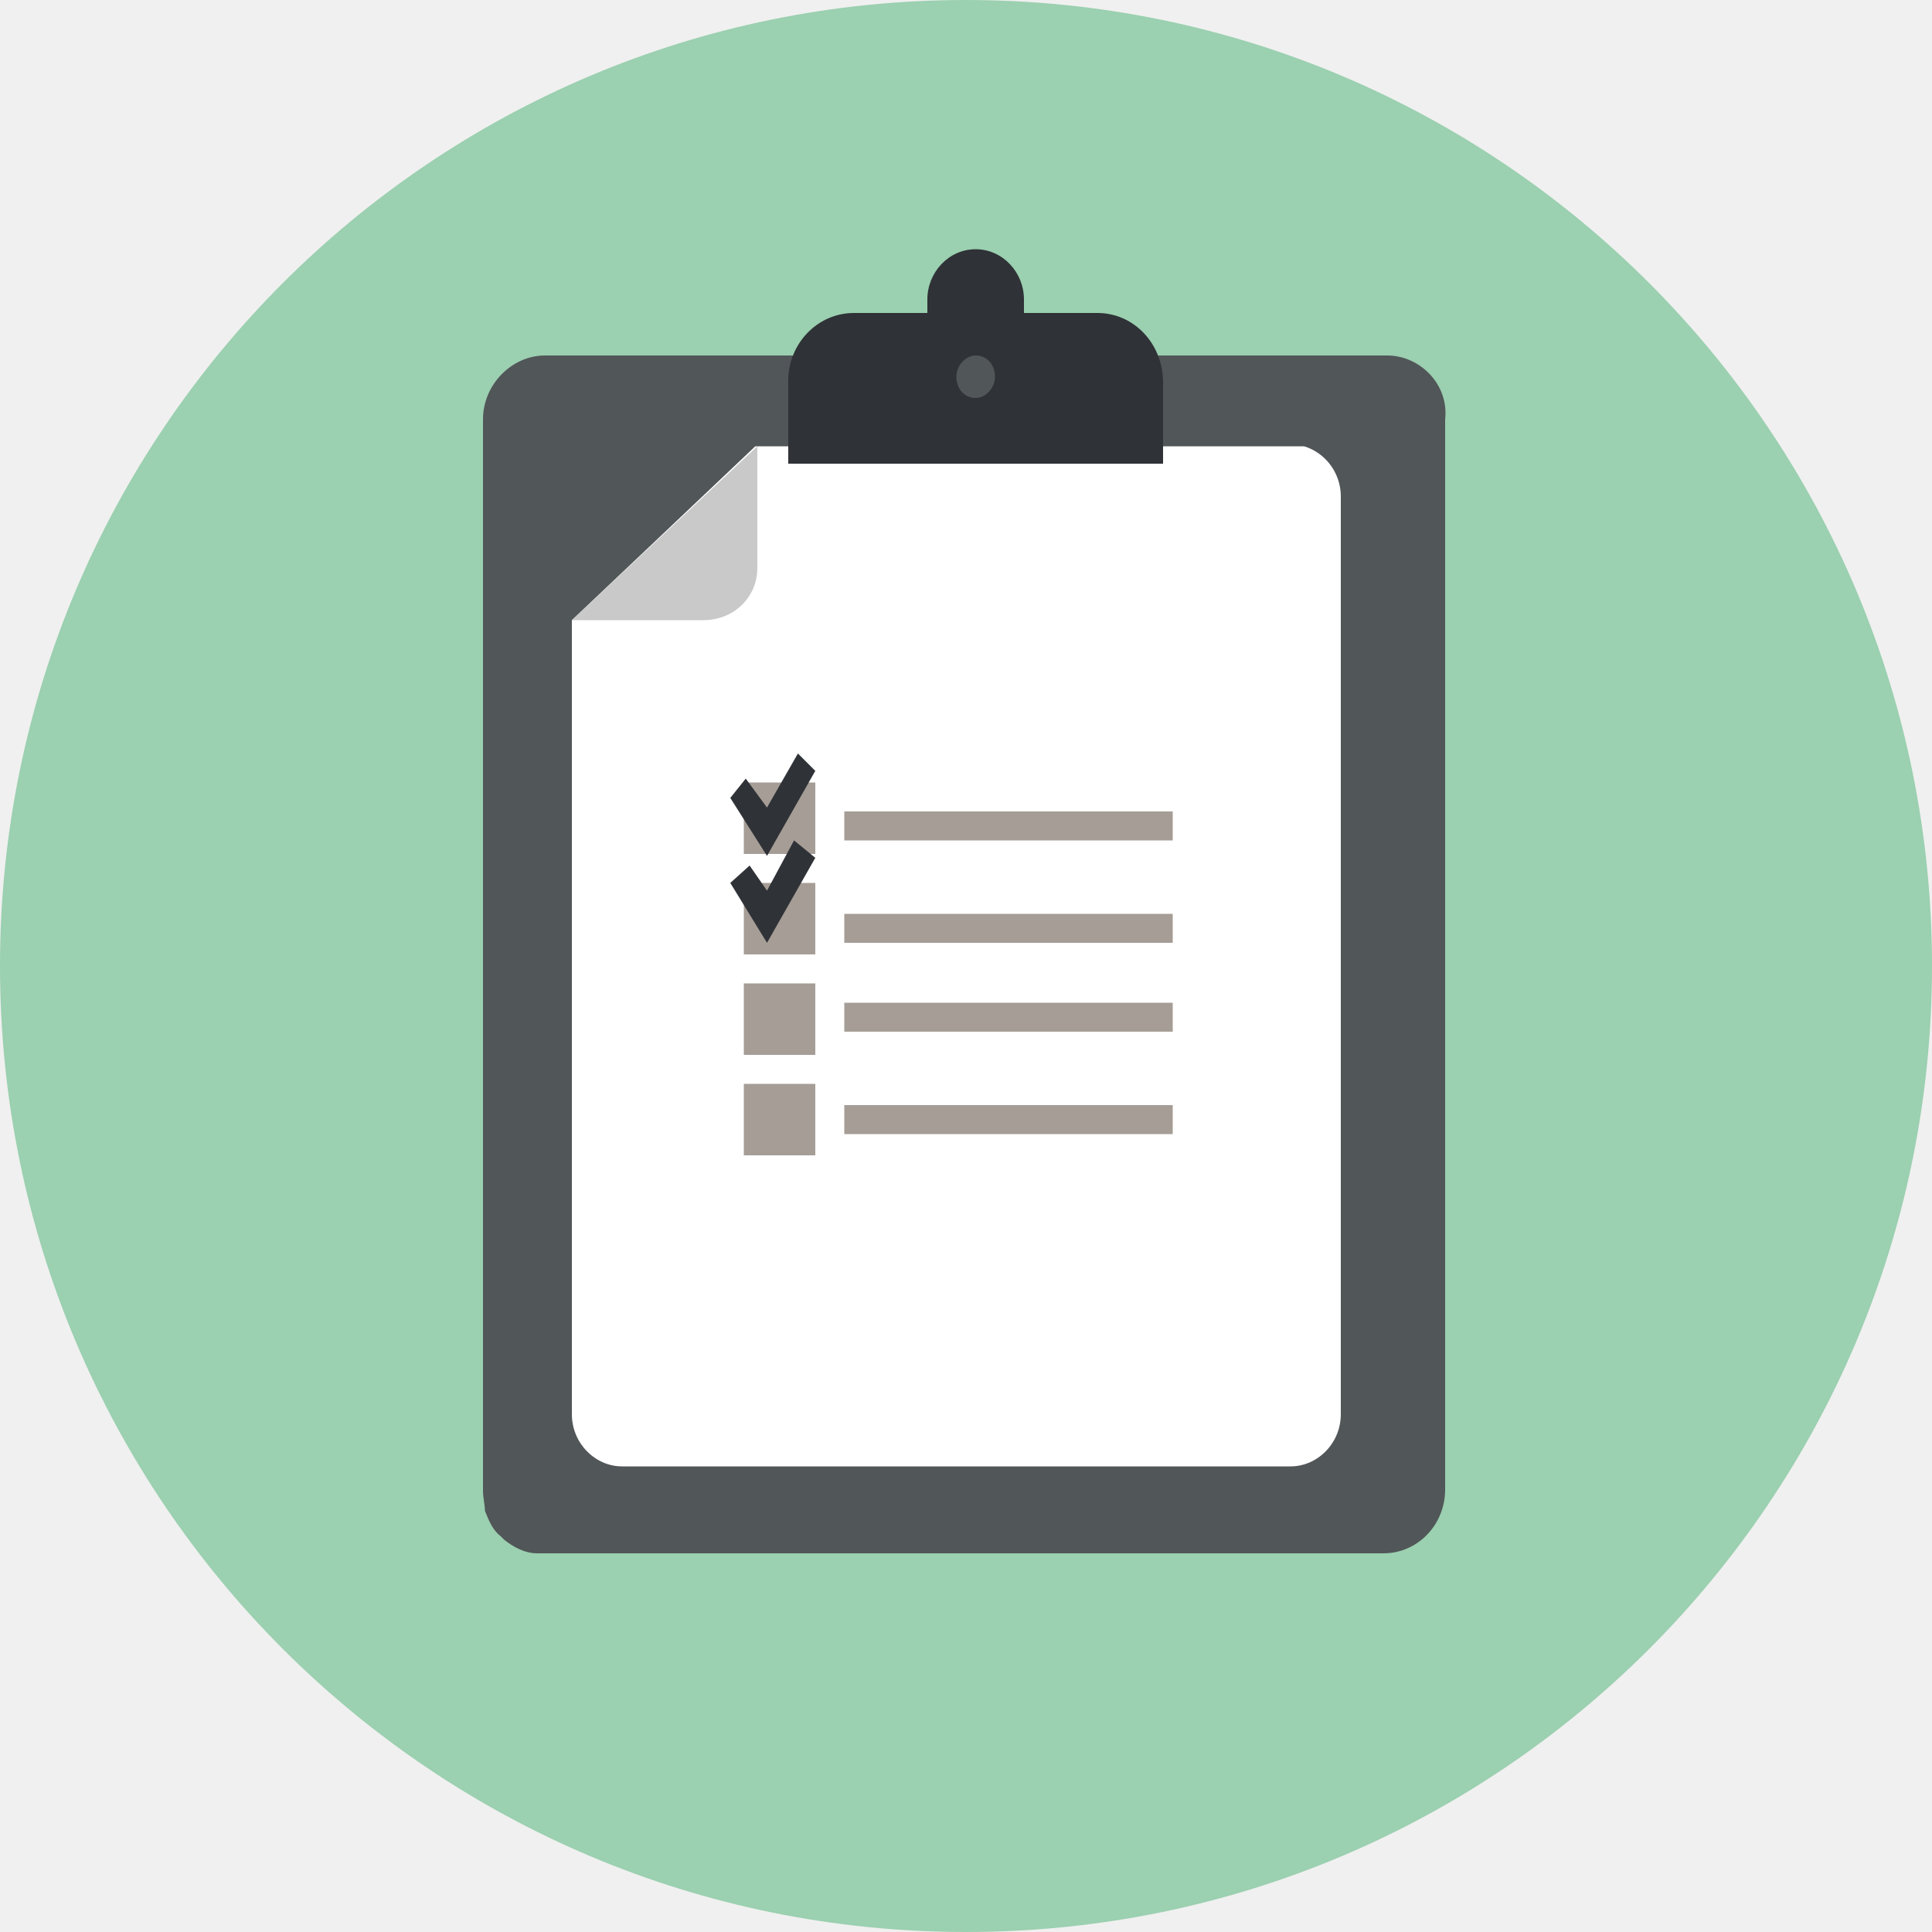
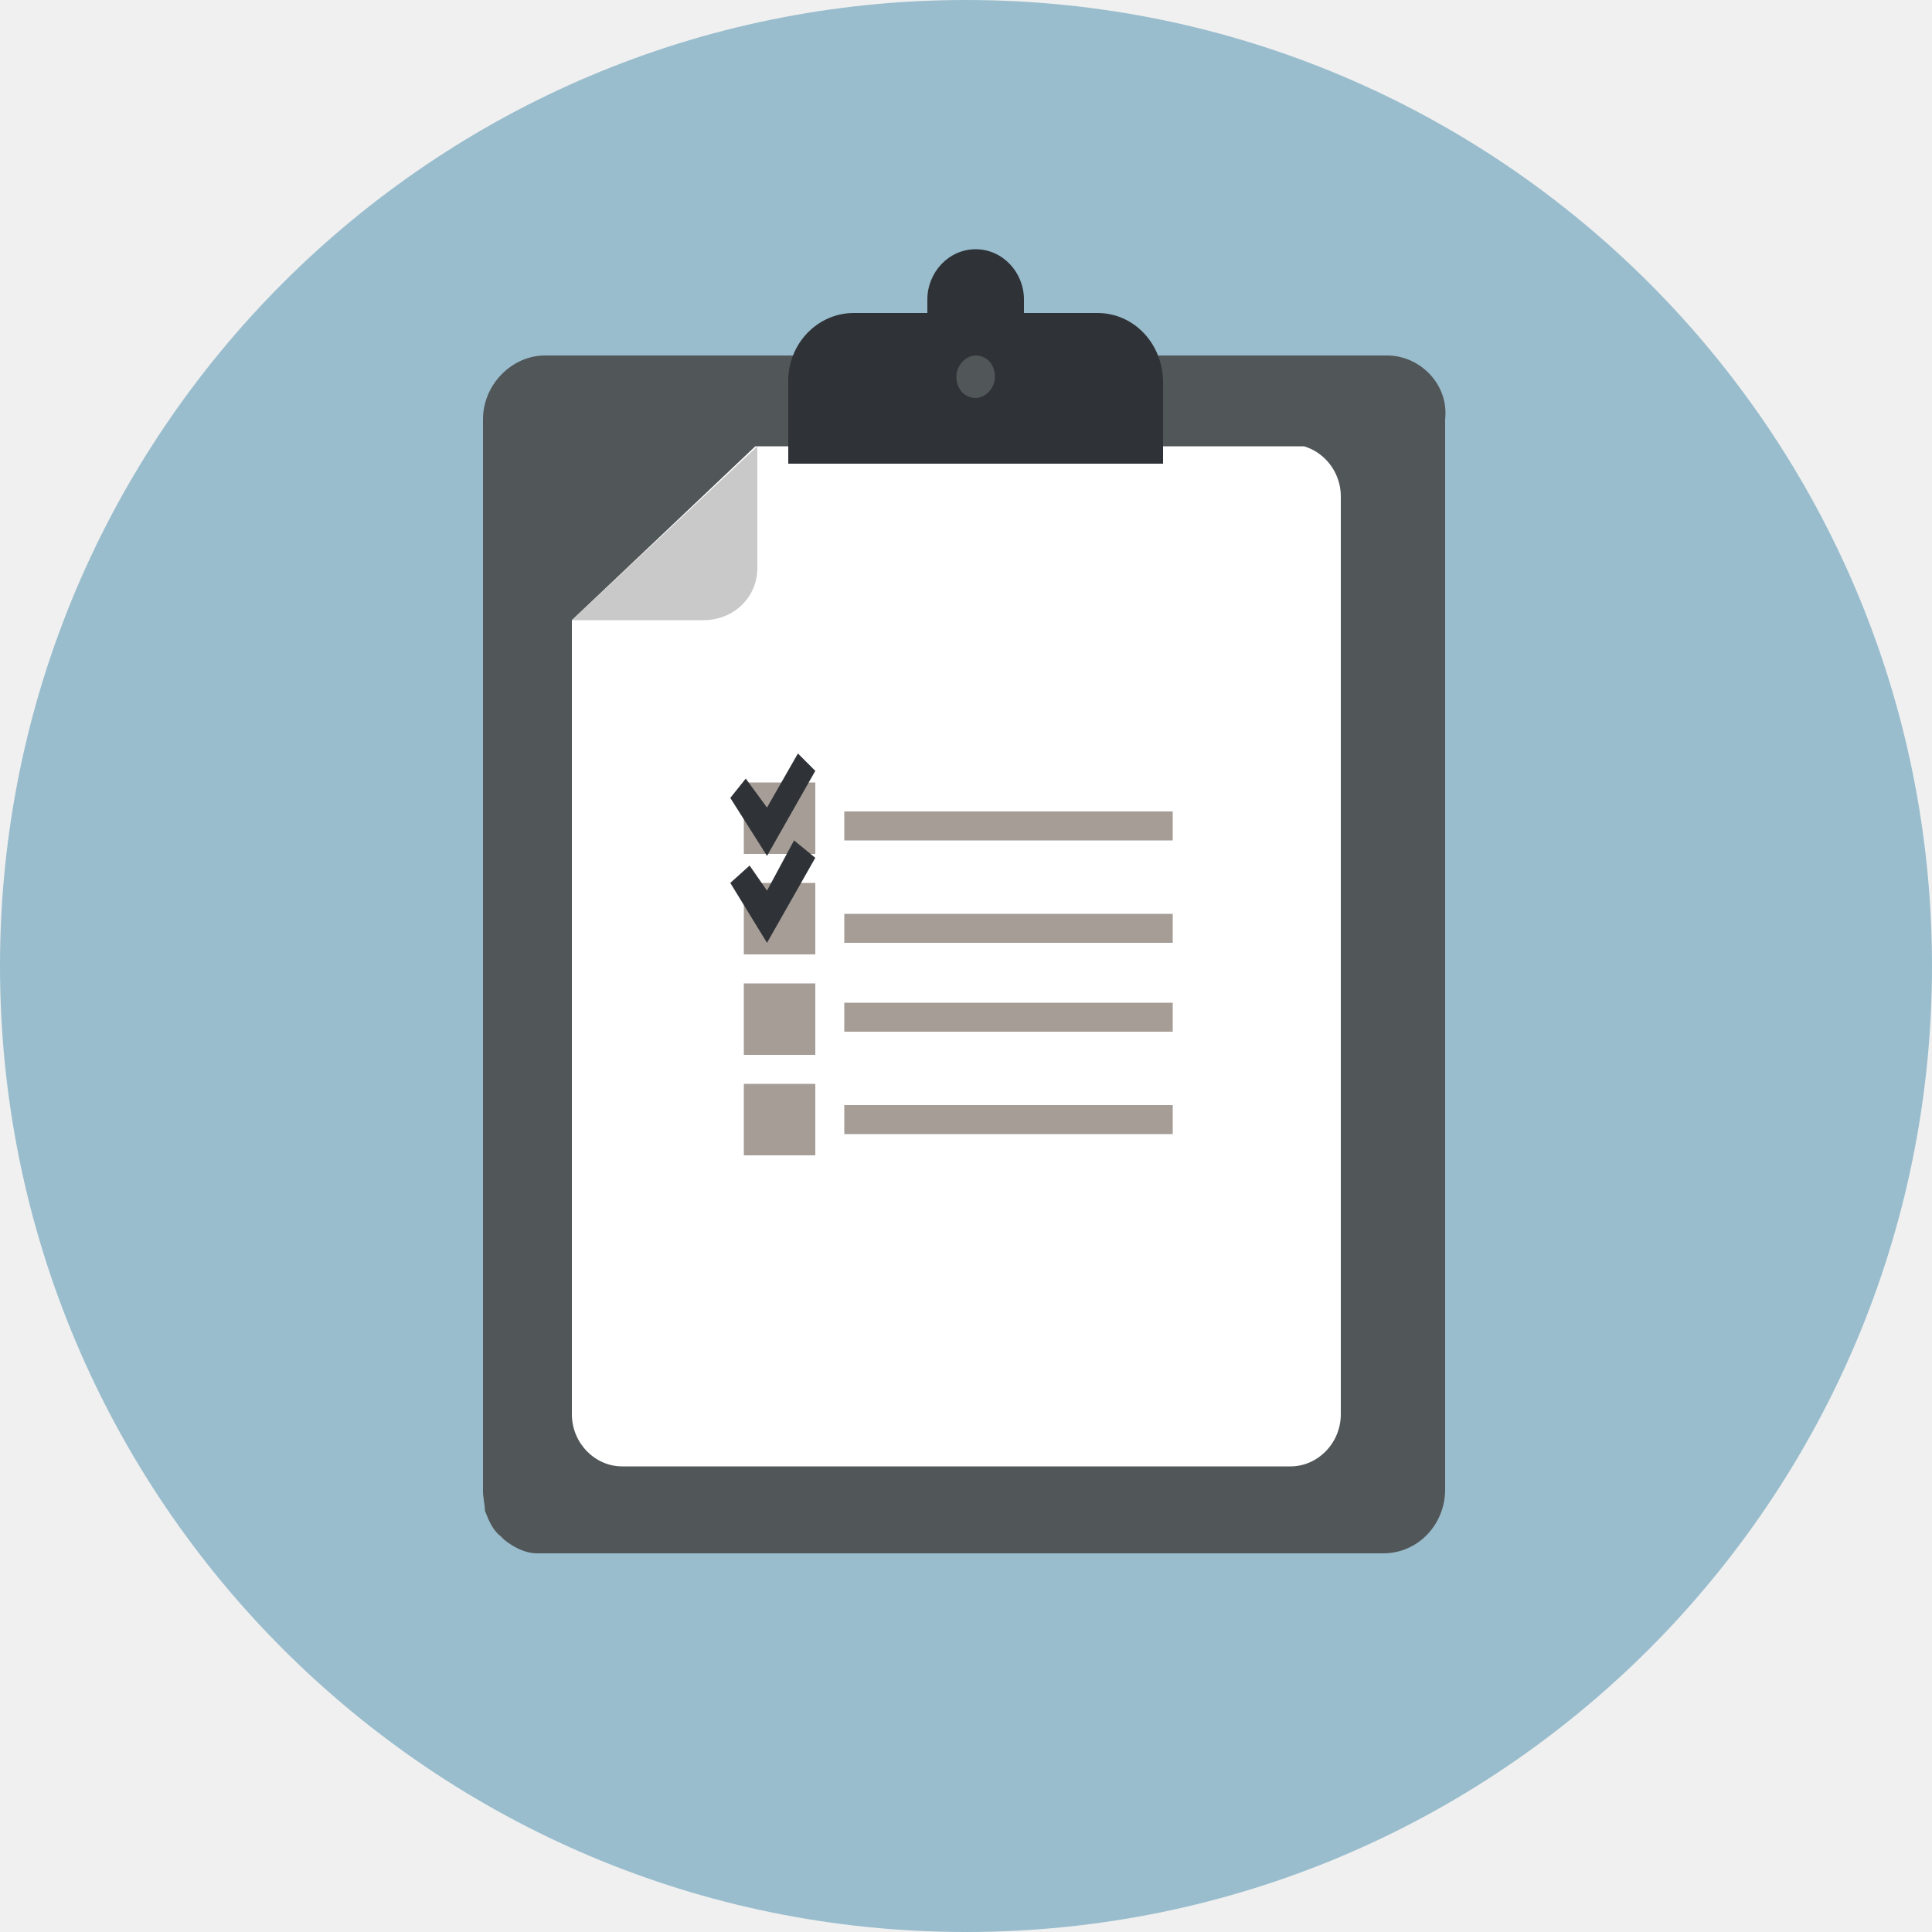
<svg xmlns="http://www.w3.org/2000/svg" xmlns:xlink="http://www.w3.org/1999/xlink" enable-background="new 0 0 100 100" viewBox="0 0 100 100">
  <defs>
    <filter id="prefix__a" width="100" height="100" x="0" y="0" filterUnits="userSpaceOnUse">
      <feColorMatrix values="1 0 0 0 0 0 1 0 0 0 0 0 1 0 0 0 0 0 1 0" />
    </filter>
  </defs>
  <mask id="prefix__b" width="100" height="100" x="0" y="0" maskUnits="userSpaceOnUse">
    <circle cx="50" cy="50" r="50" fill="#fff" filter="url(#prefix__a)" />
  </mask>
  <g mask="url(#prefix__b)">
-     <path fill="#9bd0b0" d="M0 100h100V0H0z" />
+     <path fill="#99BDCD" d="M0 100h100V0H0z" />
  </g>
  <g transform="translate(25 13)">
    <defs>
      <path id="prefix__c" d="M46.8 5.4H3.2C1.5 5.4 0 6.9 0 8.7v55.5c0 .3.1.7.1 1 .2.5.4 1 .8 1.3l.2.2c.5.4 1.1.7 1.7.7h43.8c1.8 0 3.2-1.5 3.2-3.3V8.7c.2-1.8-1.3-3.3-3-3.3" />
    </defs>
    <clipPath id="prefix__d">
      <use overflow="visible" xlink:href="#prefix__c" />
    </clipPath>
    <path fill="#515658" d="M-4.6.8h59.3v71.3H-4.6z" clip-path="url(#prefix__d)" />
  </g>
  <g transform="translate(25 13)">
    <defs>
      <path id="prefix__e" d="M4.6 19.1v41.1c0 1.5 1.2 2.7 2.6 2.7h34.6c1.4 0 2.6-1.2 2.6-2.7V12.7c0-1.5-1.2-2.7-2.6-2.7H14.2l-9.6 9.1z" />
    </defs>
    <clipPath id="prefix__f">
      <use overflow="visible" xlink:href="#prefix__e" />
    </clipPath>
    <g clip-path="url(#prefix__f)">
      <defs>
        <path id="prefix__g" d="M-1.9 1.7H50v67.6H-1.9z" />
      </defs>
      <clipPath id="prefix__h">
        <use overflow="visible" xlink:href="#prefix__g" />
      </clipPath>
      <g clip-path="url(#prefix__h)">
        <defs>
          <path id="prefix__i" d="M3.7 10.1h40.7v52.8H3.7z" />
        </defs>
        <clipPath id="prefix__j">
          <use overflow="visible" xlink:href="#prefix__i" />
        </clipPath>
        <path fill="#fff" d="M-1.3 2.5h50.9v66.7H-1.3z" clip-path="url(#prefix__j)" />
      </g>
    </g>
  </g>
  <g transform="translate(25 13)">
    <defs>
      <path id="prefix__k" d="M14.2 10.1v6.3c0 1.5-1.2 2.7-2.8 2.7H4.6l9.6-9z" />
    </defs>
    <clipPath id="prefix__l">
      <use overflow="visible" xlink:href="#prefix__k" />
    </clipPath>
    <path fill="#c9c9c9" d="M0 5.4h18.8v18.3H0z" clip-path="url(#prefix__l)" />
  </g>
  <g transform="translate(25 13)">
    <defs>
      <path id="prefix__m" d="M18.7 29h17v1.5h-17z" />
    </defs>
    <clipPath id="prefix__n">
      <use overflow="visible" xlink:href="#prefix__m" />
    </clipPath>
    <g clip-path="url(#prefix__n)">
      <defs>
        <path id="prefix__o" d="M6.1 17.6H43v37.7H6.1z" />
      </defs>
      <clipPath id="prefix__p">
        <use overflow="visible" xlink:href="#prefix__o" />
      </clipPath>
      <path fill="#a59d96" d="M14.1 24.4h26.3v10.8H14.1z" clip-path="url(#prefix__p)" />
    </g>
  </g>
  <g transform="translate(25 13)">
    <defs>
      <path id="prefix__q" d="M18.7 34.3h17v1.5h-17z" />
    </defs>
    <clipPath id="prefix__r">
      <use overflow="visible" xlink:href="#prefix__q" />
    </clipPath>
    <g clip-path="url(#prefix__r)">
      <defs>
        <path id="prefix__s" d="M6.1 17.6H43v37.7H6.1z" />
      </defs>
      <clipPath id="prefix__t">
        <use overflow="visible" xlink:href="#prefix__s" />
      </clipPath>
      <path fill="#a59d96" d="M14.1 29.7h26.3v10.8H14.1z" clip-path="url(#prefix__t)" />
    </g>
  </g>
  <g transform="translate(25 13)">
    <defs>
      <path id="prefix__u" d="M18.7 38.9h17v1.5h-17z" />
    </defs>
    <clipPath id="prefix__v">
      <use overflow="visible" xlink:href="#prefix__u" />
    </clipPath>
    <g clip-path="url(#prefix__v)">
      <defs>
        <path id="prefix__w" d="M6.1 17.6H43v37.7H6.1z" />
      </defs>
      <clipPath id="prefix__x">
        <use overflow="visible" xlink:href="#prefix__w" />
      </clipPath>
      <path fill="#a59d96" d="M14.1 34.2h26.3V45H14.1z" clip-path="url(#prefix__x)" />
    </g>
  </g>
  <g transform="translate(25 13)">
    <defs>
      <path id="prefix__y" d="M18.7 44.2h17v1.5h-17z" />
    </defs>
    <clipPath id="prefix__z">
      <use overflow="visible" xlink:href="#prefix__y" />
    </clipPath>
    <g clip-path="url(#prefix__z)">
      <defs>
        <path id="prefix__A" d="M6.1 17.6H43v37.7H6.1z" />
      </defs>
      <clipPath id="prefix__B">
        <use overflow="visible" xlink:href="#prefix__A" />
      </clipPath>
      <path fill="#a59d96" d="M14.1 39.6h26.3v10.8H14.1z" clip-path="url(#prefix__B)" />
    </g>
  </g>
  <g transform="translate(25 13)">
    <defs>
      <path id="prefix__C" d="M14.3 30.5h2.1v-2.1h-2.1v2.1zm2.9-3h-3.7v3.7h3.7v-3.7z" />
    </defs>
    <clipPath id="prefix__D">
      <use overflow="visible" xlink:href="#prefix__C" />
    </clipPath>
    <g clip-path="url(#prefix__D)">
      <defs>
        <path id="prefix__E" d="M6.1 17.6H43v37.7H6.1z" />
      </defs>
      <clipPath id="prefix__F">
        <use overflow="visible" xlink:href="#prefix__E" />
      </clipPath>
      <path fill="#a59d96" d="M8.9 22.9h13V36h-13z" clip-path="url(#prefix__F)" />
    </g>
  </g>
  <g transform="translate(25 13)">
    <defs>
      <path id="prefix__G" d="M14.3 35.6h2.1v-2.1h-2.1v2.1zm2.9-2.9h-3.7v3.7h3.7v-3.7z" />
    </defs>
    <clipPath id="prefix__H">
      <use overflow="visible" xlink:href="#prefix__G" />
    </clipPath>
    <g clip-path="url(#prefix__H)">
      <defs>
        <path id="prefix__I" d="M6.1 17.6H43v37.7H6.1z" />
      </defs>
      <clipPath id="prefix__J">
        <use overflow="visible" xlink:href="#prefix__I" />
      </clipPath>
      <path fill="#a59d96" d="M8.9 28h13v13.1h-13z" clip-path="url(#prefix__J)" />
    </g>
  </g>
  <g transform="translate(25 13)">
    <defs>
      <path id="prefix__K" d="M14.3 40.8h2.1v-2.1h-2.1v2.1zm2.9-2.9h-3.7v3.7h3.7v-3.7z" />
    </defs>
    <clipPath id="prefix__L">
      <use overflow="visible" xlink:href="#prefix__K" />
    </clipPath>
    <g clip-path="url(#prefix__L)">
      <defs>
        <path id="prefix__M" d="M6.1 17.6H43v37.7H6.1z" />
      </defs>
      <clipPath id="prefix__N">
        <use overflow="visible" xlink:href="#prefix__M" />
      </clipPath>
      <path fill="#a59d96" d="M8.9 33.2h13v13.1h-13z" clip-path="url(#prefix__N)" />
    </g>
  </g>
  <g transform="translate(25 13)">
    <defs>
      <path id="prefix__O" d="M14.3 46h2.1v-2.1h-2.1V46zm2.9-2.9h-3.7v3.7h3.7v-3.7z" />
    </defs>
    <clipPath id="prefix__P">
      <use overflow="visible" xlink:href="#prefix__O" />
    </clipPath>
    <g clip-path="url(#prefix__P)">
      <defs>
        <path id="prefix__Q" d="M6.1 17.6H43v37.7H6.1z" />
      </defs>
      <clipPath id="prefix__R">
        <use overflow="visible" xlink:href="#prefix__Q" />
      </clipPath>
      <path fill="#a59d96" d="M8.9 38.4h13v13.1h-13z" clip-path="url(#prefix__R)" />
    </g>
  </g>
  <g transform="translate(25 13)">
    <defs>
      <path id="prefix__S" d="M14.7 28.8l1.6-2.8.9.9-2.5 4.4-1.9-3 .8-1z" />
    </defs>
    <clipPath id="prefix__T">
      <use overflow="visible" xlink:href="#prefix__S" />
    </clipPath>
    <g clip-path="url(#prefix__T)">
      <defs>
        <path id="prefix__U" d="M6.1 17.6H43v37.7H6.1z" />
      </defs>
      <clipPath id="prefix__V">
        <use overflow="visible" xlink:href="#prefix__U" />
      </clipPath>
      <path fill="#2f3237" d="M8.1 21.3h13.7v14.6H8.1z" clip-path="url(#prefix__V)" />
    </g>
  </g>
  <g transform="translate(25 13)">
    <defs>
      <path id="prefix__W" d="M16.1 30.5l1.1.9-2.5 4.4-1.9-3.1 1-.9.9 1.3z" />
    </defs>
    <clipPath id="prefix__X">
      <use overflow="visible" xlink:href="#prefix__W" />
    </clipPath>
    <g clip-path="url(#prefix__X)">
      <defs>
        <path id="prefix__Y" d="M6.1 17.6H43v37.7H6.1z" />
      </defs>
      <clipPath id="prefix__Z">
        <use overflow="visible" xlink:href="#prefix__Y" />
      </clipPath>
      <path fill="#2f3237" d="M8.1 25.9h13.7v14.6H8.1z" clip-path="url(#prefix__Z)" />
    </g>
  </g>
  <g transform="translate(25 13)">
    <defs>
      <path id="prefix__aa" d="M31.8 3.2H28v-.7c0-1.4-1.1-2.6-2.5-2.6S23 1.1 23 2.5v.7h-3.8c-1.9 0-3.4 1.6-3.4 3.5V11h19.4V6.8c0-2-1.5-3.6-3.4-3.6m-6.3 4.4c-.6 0-1-.5-1-1.1 0-.6.5-1.1 1-1.1.6 0 1 .5 1 1.1 0 .6-.5 1.1-1 1.1" />
    </defs>
    <clipPath id="prefix__ab">
      <use overflow="visible" xlink:href="#prefix__aa" />
    </clipPath>
    <path fill="#2f3237" d="M11.1-4.7h28.7v20.4H11.1z" clip-path="url(#prefix__ab)" />
  </g>
</svg>
